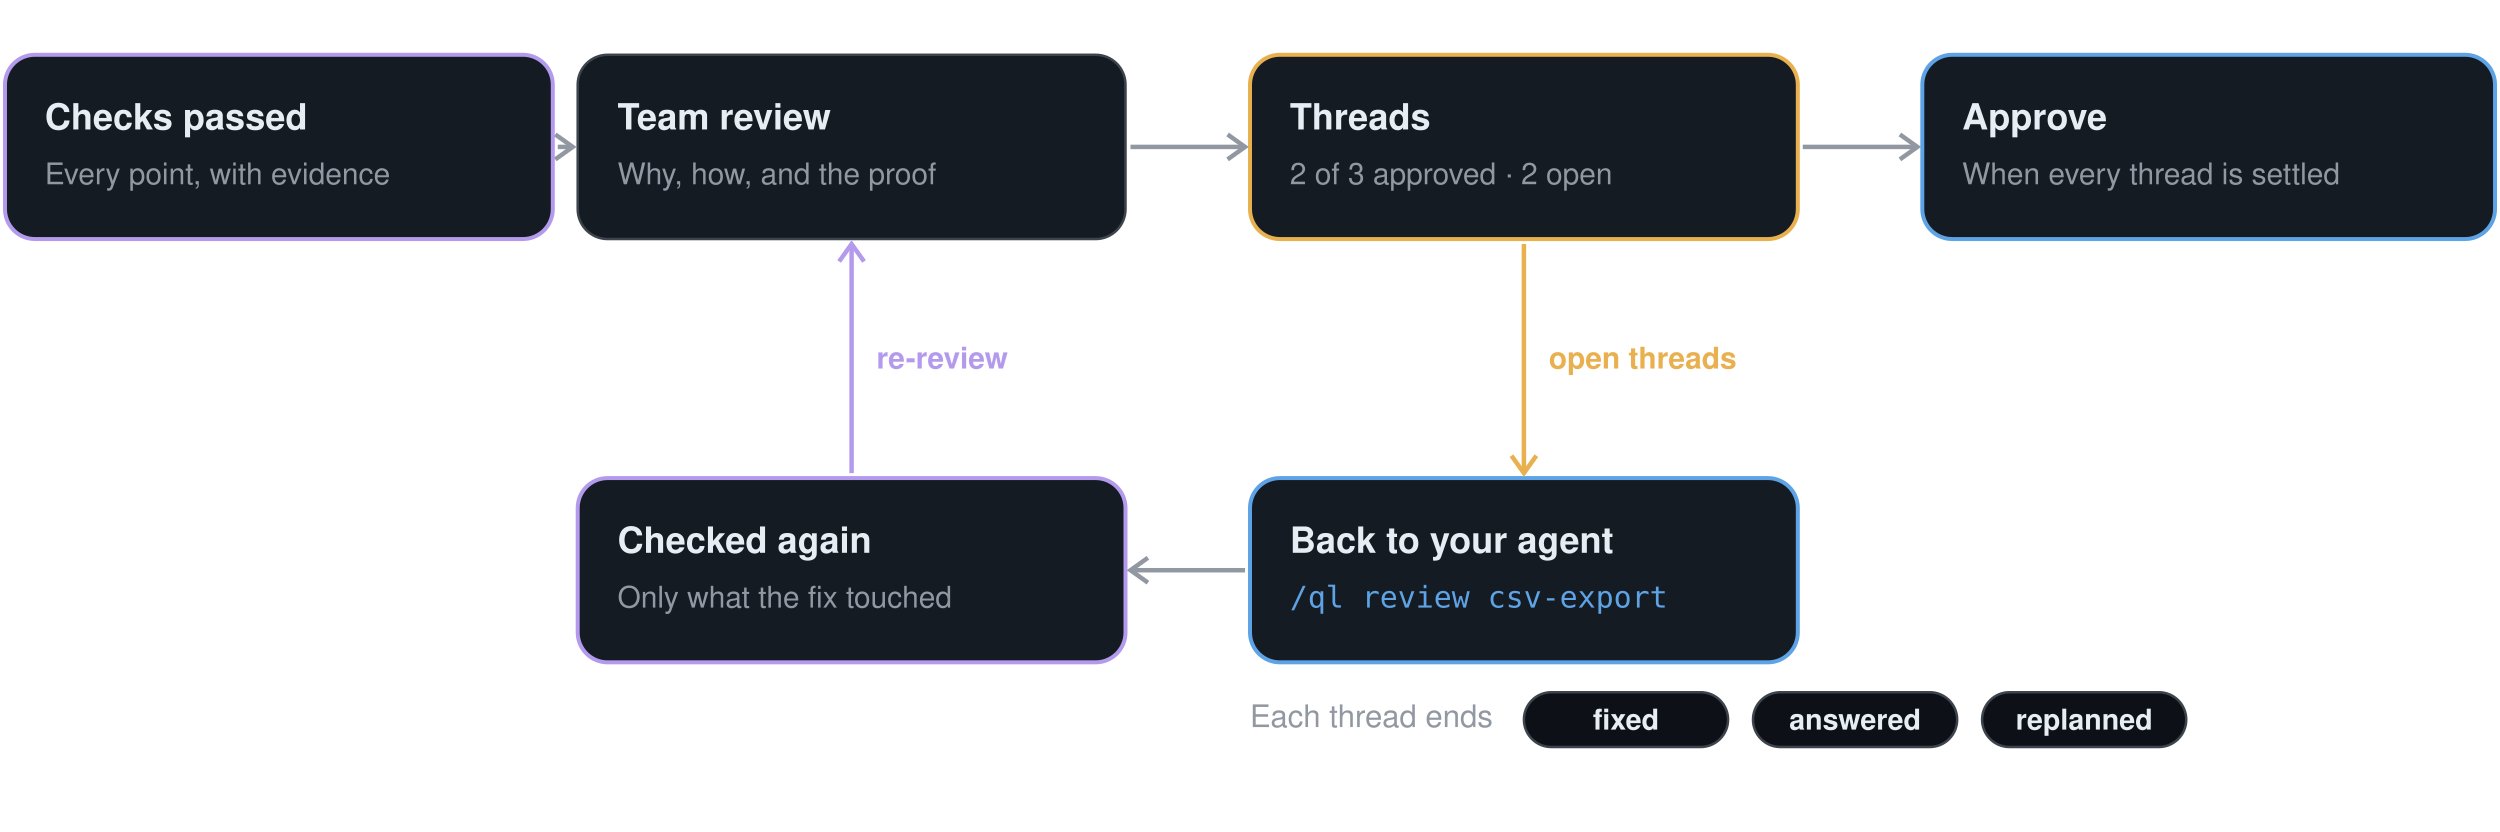
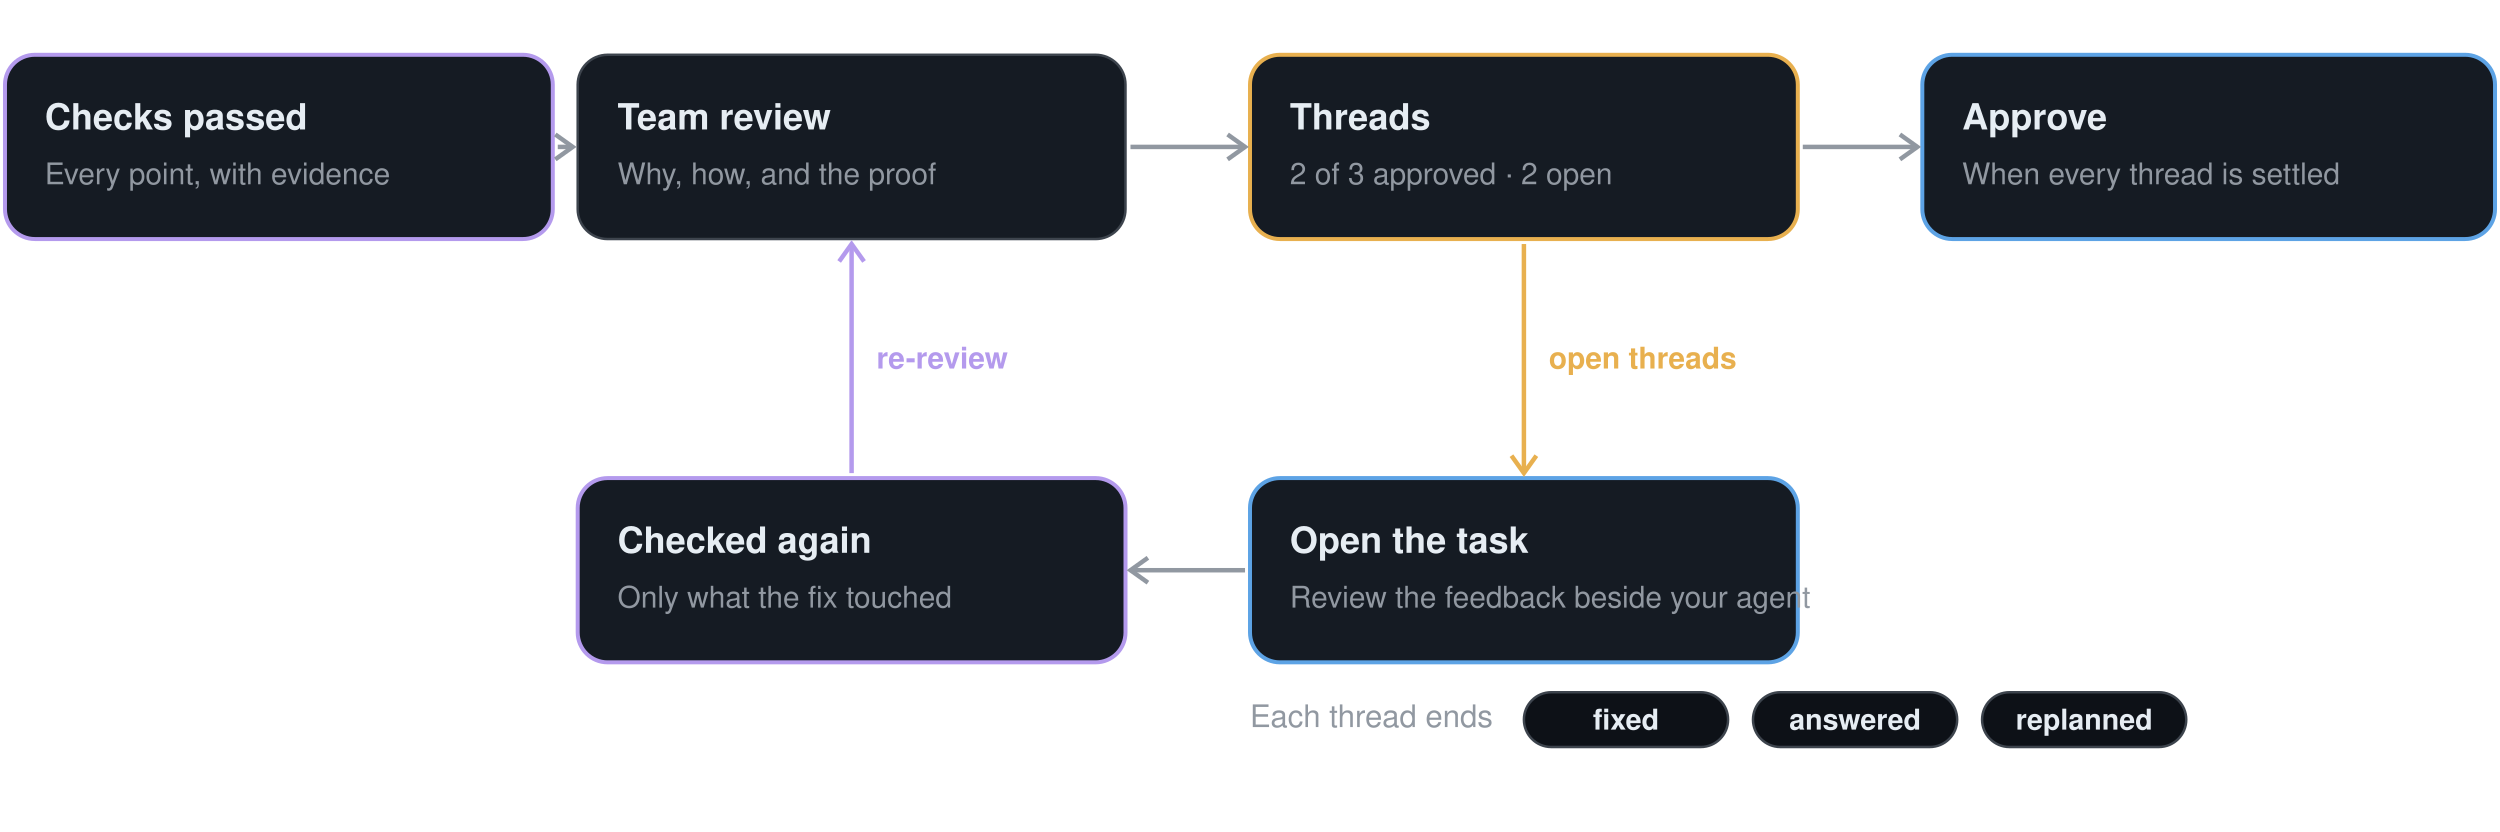
<svg xmlns="http://www.w3.org/2000/svg" style="background:#0d1117" width="1004" height="334" viewBox="-2 -2 1004 334" role="img" aria-label="Change review: the team reviews the finished change; open threads go back to your agent, which settles each one and checks again what the fix touched before the re-review">
  <rect x="0" y="20" width="220" height="74" rx="12" fill="#151b23" stroke="#b49aed" stroke-width="1.6" />
  <text x="16" y="50" font-family="-apple-system, BlinkMacSystemFont, 'Segoe UI', 'Helvetica Neue', Helvetica, Arial, sans-serif" font-size="14.5" font-weight="650" fill="#e6edf3" text-anchor="start">Checks passed</text>
  <text x="16" y="72" font-family="-apple-system, BlinkMacSystemFont, 'Segoe UI', 'Helvetica Neue', Helvetica, Arial, sans-serif" font-size="12" font-weight="400" fill="#9198a1" text-anchor="start">Every point, with evidence</text>
  <rect x="230" y="20" width="220" height="74" rx="12" fill="#151b23" stroke="#3d444d" stroke-width="1" />
  <text x="246" y="50" font-family="-apple-system, BlinkMacSystemFont, 'Segoe UI', 'Helvetica Neue', Helvetica, Arial, sans-serif" font-size="14.5" font-weight="650" fill="#e6edf3" text-anchor="start">Team review</text>
  <text x="246" y="72" font-family="-apple-system, BlinkMacSystemFont, 'Segoe UI', 'Helvetica Neue', Helvetica, Arial, sans-serif" font-size="12" font-weight="400" fill="#9198a1" text-anchor="start">Why, how, and the proof</text>
  <rect x="500" y="20" width="220" height="74" rx="12" fill="#151b23" stroke="#e8b04f" stroke-width="1.6" />
  <text x="516" y="50" font-family="-apple-system, BlinkMacSystemFont, 'Segoe UI', 'Helvetica Neue', Helvetica, Arial, sans-serif" font-size="14.5" font-weight="650" fill="#e6edf3" text-anchor="start">Threads</text>
  <text x="516" y="72" font-family="-apple-system, BlinkMacSystemFont, 'Segoe UI', 'Helvetica Neue', Helvetica, Arial, sans-serif" font-size="12" font-weight="400" fill="#9198a1" text-anchor="start">2 of 3 approved · 2 open</text>
  <rect x="770" y="20" width="230" height="74" rx="12" fill="#151b23" stroke="#5da3e5" stroke-width="1.6" />
  <text x="786" y="50" font-family="-apple-system, BlinkMacSystemFont, 'Segoe UI', 'Helvetica Neue', Helvetica, Arial, sans-serif" font-size="14.5" font-weight="650" fill="#e6edf3" text-anchor="start">Approve</text>
  <text x="786" y="72" font-family="-apple-system, BlinkMacSystemFont, 'Segoe UI', 'Helvetica Neue', Helvetica, Arial, sans-serif" font-size="12" font-weight="400" fill="#9198a1" text-anchor="start">When every thread is settled</text>
  <path d="M222 57 L228 57" stroke="#9198a1" stroke-width="1.8" />
  <path d="M221 52 l7 5 l-7 5" fill="none" stroke="#9198a1" stroke-width="1.8" />
  <path d="M452 57 L498 57" stroke="#9198a1" stroke-width="1.8" />
  <path d="M491 52 l7 5 l-7 5" fill="none" stroke="#9198a1" stroke-width="1.8" />
  <path d="M722 57 L768 57" stroke="#9198a1" stroke-width="1.8" />
  <path d="M761 52 l7 5 l-7 5" fill="none" stroke="#9198a1" stroke-width="1.8" />
  <rect x="500" y="190" width="220" height="74" rx="12" fill="#151b23" stroke="#5da3e5" stroke-width="1.6" />
-   <text x="516" y="220" font-family="-apple-system, BlinkMacSystemFont, 'Segoe UI', 'Helvetica Neue', Helvetica, Arial, sans-serif" font-size="14.5" font-weight="650" fill="#e6edf3" text-anchor="start">Back to your agent</text>
-   <text x="516" y="242" font-family="ui-monospace, SFMono-Regular, Menlo, Consolas, monospace" font-size="12" font-weight="500" fill="#5da3e5" text-anchor="start">/ql review csv-export</text>
+   <text x="516" y="220" font-family="-apple-system, BlinkMacSystemFont, 'Segoe UI', 'Helvetica Neue', Helvetica, Arial, sans-serif" font-size="14.5" font-weight="650" fill="#e6edf3" text-anchor="start">Open the task</text>
+   <text x="516" y="242" font-family="-apple-system, BlinkMacSystemFont, 'Segoe UI', 'Helvetica Neue', Helvetica, Arial, sans-serif" font-size="12" font-weight="500" fill="#9198a1" text-anchor="start">Review the feedback beside your agent</text>
  <rect x="230" y="190" width="220" height="74" rx="12" fill="#151b23" stroke="#b49aed" stroke-width="1.6" />
  <text x="246" y="220" font-family="-apple-system, BlinkMacSystemFont, 'Segoe UI', 'Helvetica Neue', Helvetica, Arial, sans-serif" font-size="14.5" font-weight="650" fill="#e6edf3" text-anchor="start">Checked again</text>
  <text x="246" y="242" font-family="-apple-system, BlinkMacSystemFont, 'Segoe UI', 'Helvetica Neue', Helvetica, Arial, sans-serif" font-size="12" font-weight="500" fill="#9198a1" text-anchor="start">Only what the fix touched</text>
  <path d="M610 96 L610 188" stroke="#e8b04f" stroke-width="1.8" />
  <path d="M605 181 l5 7 l5 -7" fill="none" stroke="#e8b04f" stroke-width="1.8" />
  <text x="620" y="146" font-family="-apple-system, BlinkMacSystemFont, 'Segoe UI', 'Helvetica Neue', Helvetica, Arial, sans-serif" font-size="12" font-weight="600" fill="#e8b04f" text-anchor="start">open threads</text>
  <path d="M498 227 L452 227" stroke="#9198a1" stroke-width="1.8" />
  <path d="M459 222 l-7 5 l7 5" fill="none" stroke="#9198a1" stroke-width="1.8" />
  <path d="M340 188 L340 96" stroke="#b49aed" stroke-width="1.8" />
  <path d="M335 103 l5 -7 l5 7" fill="none" stroke="#b49aed" stroke-width="1.8" />
  <text x="350" y="146" font-family="-apple-system, BlinkMacSystemFont, 'Segoe UI', 'Helvetica Neue', Helvetica, Arial, sans-serif" font-size="12" font-weight="600" fill="#b49aed" text-anchor="start">re-review</text>
  <text x="500" y="290" font-family="-apple-system, BlinkMacSystemFont, 'Segoe UI', 'Helvetica Neue', Helvetica, Arial, sans-serif" font-size="12.5" font-weight="500" fill="#9198a1" text-anchor="start">Each thread ends</text>
  <rect x="610" y="276" width="82" height="22" rx="11" fill="#0d1117" stroke="#3d444d" />
  <text x="651.0" y="291" font-family="-apple-system, BlinkMacSystemFont, 'Segoe UI', 'Helvetica Neue', Helvetica, Arial, sans-serif" font-size="11.5" font-weight="600" fill="#e6edf3" text-anchor="middle">fixed</text>
  <rect x="702" y="276" width="82" height="22" rx="11" fill="#0d1117" stroke="#3d444d" />
  <text x="743.0" y="291" font-family="-apple-system, BlinkMacSystemFont, 'Segoe UI', 'Helvetica Neue', Helvetica, Arial, sans-serif" font-size="11.5" font-weight="600" fill="#e6edf3" text-anchor="middle">answered</text>
  <rect x="794" y="276" width="82" height="22" rx="11" fill="#0d1117" stroke="#3d444d" />
  <text x="835.0" y="291" font-family="-apple-system, BlinkMacSystemFont, 'Segoe UI', 'Helvetica Neue', Helvetica, Arial, sans-serif" font-size="11.5" font-weight="600" fill="#e6edf3" text-anchor="middle">replanned</text>
</svg>
